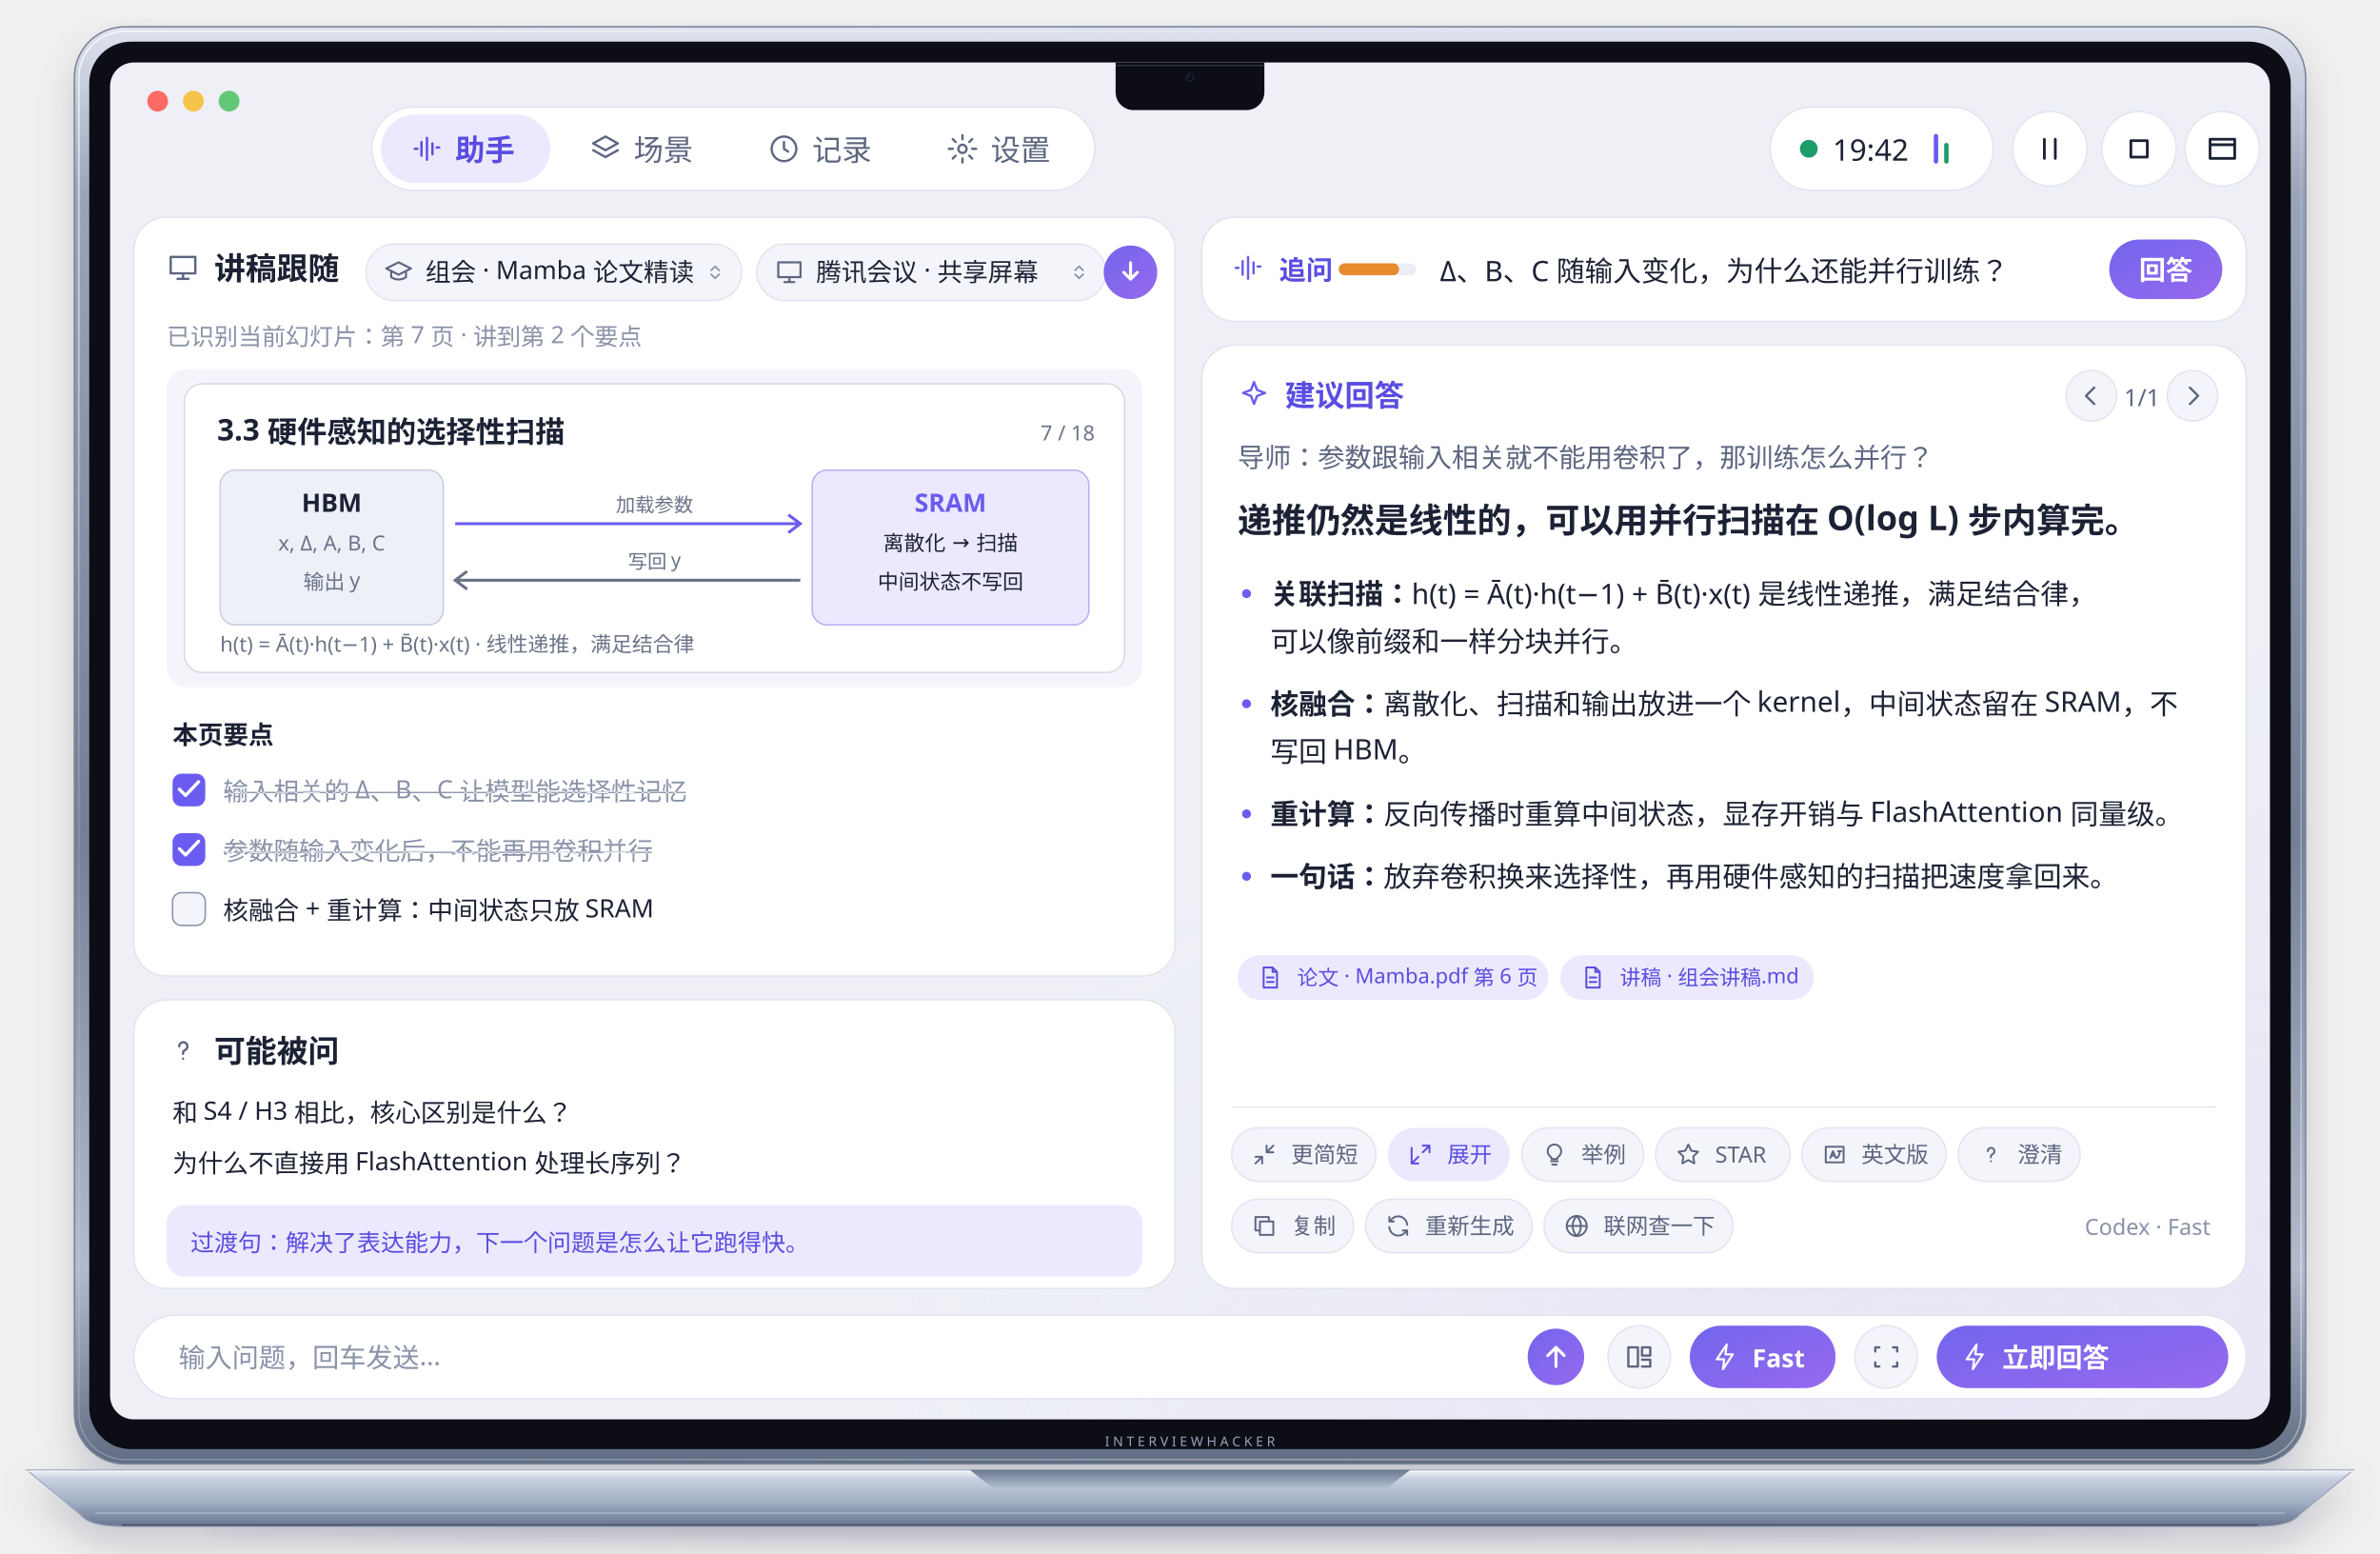
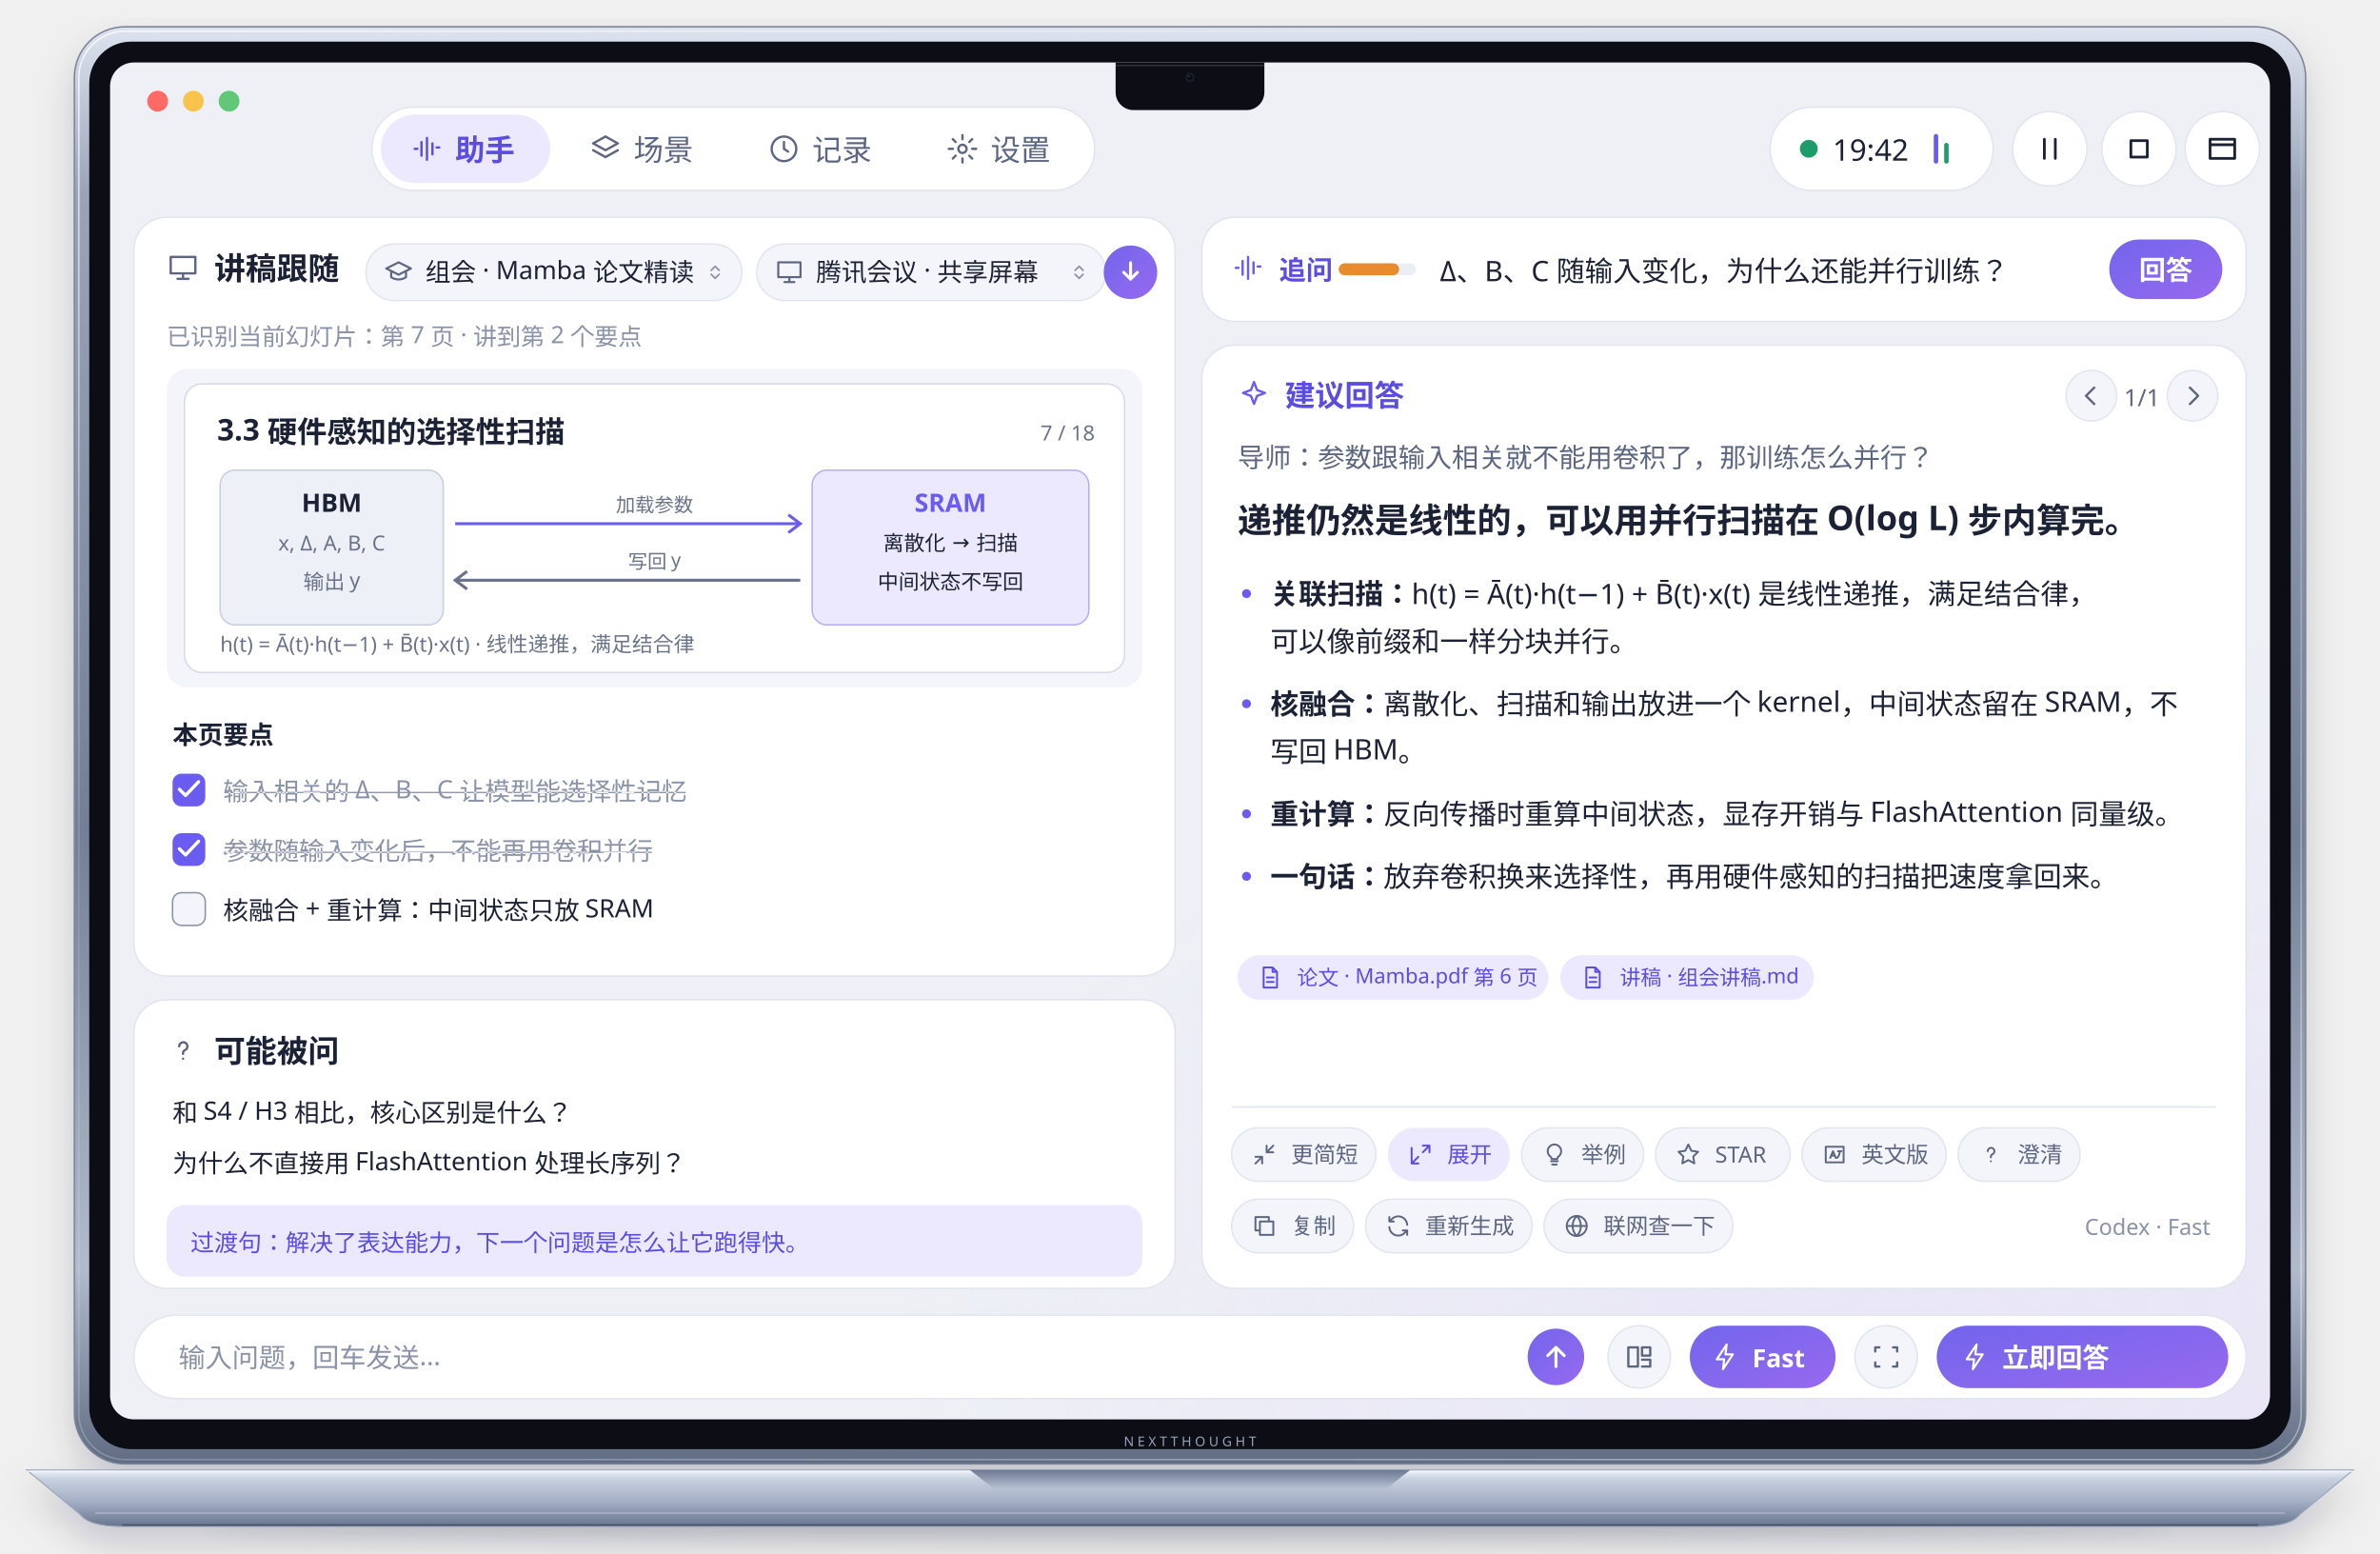
<svg xmlns="http://www.w3.org/2000/svg" width="1600" height="1044" viewBox="0 0 1600 1044" fill="none">
  <defs>
    <linearGradient id="accent" x1="0" y1="0" x2="1" y2="1">
      <stop stop-color="#7265ed" />
      <stop offset="1" stop-color="#9769ee" />
    </linearGradient>
    <linearGradient id="canvas" x1="0" y1="0" x2="1" y2="1">
      <stop stop-color="#eef0f6" />
      <stop offset=".7" stop-color="#eef0f6" />
      <stop offset="1" stop-color="#e9e6f6" />
    </linearGradient>
    <radialGradient id="corner-glow">
      <stop stop-color="#e9e6f6" stop-opacity=".85" />
      <stop offset="1" stop-color="#e9e6f6" stop-opacity="0" />
    </radialGradient>
    <linearGradient id="room" x1="0" y1="0" x2="1" y2="1">
      <stop stop-color="#3a4258" />
      <stop offset="1" stop-color="#1f2434" />
    </linearGradient>
    <linearGradient id="metal" x1="0" y1="0" x2="0" y2="1">
      <stop stop-color="#e1e6f1" />
      <stop offset=".12" stop-color="#9aa4b8" />
      <stop offset=".56" stop-color="#737f96" />
      <stop offset=".86" stop-color="#b2bbcc" />
      <stop offset="1" stop-color="#5d6980" />
    </linearGradient>
    <linearGradient id="rim-light" x1="0" y1="0" x2=".7" y2="1">
      <stop stop-color="#fff" stop-opacity=".8" />
      <stop offset=".42" stop-color="#e0e8fb" stop-opacity=".14" />
      <stop offset="1" stop-color="#fff" stop-opacity=".4" />
    </linearGradient>
    <linearGradient id="base" x1="0" y1="0" x2="0" y2="1">
      <stop stop-color="#f0f3fa" />
      <stop offset=".16" stop-color="#c7d0df" />
      <stop offset=".55" stop-color="#a4b0c5" />
      <stop offset="1" stop-color="#67758f" />
    </linearGradient>
    <linearGradient id="notch" x1="0" y1="0" x2="0" y2="1">
      <stop stop-color="#6c7991" />
      <stop offset="1" stop-color="#b8c3d5" />
    </linearGradient>
    <clipPath id="display">
      <rect x="74" y="42" width="1452" height="912" rx="16" />
    </clipPath>
    <filter id="device-shadow" x="-8%" y="-6%" width="116%" height="126%">
      <feDropShadow dx="0" dy="12" stdDeviation="12" flood-color="#0d1426" flood-opacity=".17" />
    </filter>
    <filter id="contact-shadow" x="-10%" y="-100%" width="120%" height="300%">
      <feGaussianBlur stdDeviation="6" />
    </filter>
    <filter id="card-shadow" x="-20%" y="-20%" width="140%" height="160%">
      <feDropShadow dx="0" dy="18" stdDeviation="20" flood-color="#05070d" flood-opacity=".45" />
    </filter>
    <filter id="phone-shadow" x="-20%" y="-10%" width="140%" height="130%">
      <feDropShadow dx="0" dy="12" stdDeviation="10" flood-color="#0d1426" flood-opacity=".18" />
    </filter>
  </defs>
  <g font-family="'HarmonyOS Sans SC','PingFang SC','Microsoft YaHei',sans-serif" text-rendering="geometricPrecision">
    <ellipse cx="800" cy="1026" rx="660" ry="6" fill="#101626" opacity=".16" filter="url(#contact-shadow)" />
    <g filter="url(#device-shadow)">
      <rect x="50" y="18" width="1500" height="966" rx="34" fill="url(#metal)" stroke="#7b8498" />
      <rect x="53" y="21" width="1494" height="960" rx="31" fill="none" stroke="url(#rim-light)" />
      <rect x="60" y="28" width="1480" height="946" rx="28" fill="#0c0f16" stroke="none" />
      <g clip-path="url(#display)">
        <rect x="74" y="42" width="1452" height="912" rx="16" fill="url(#canvas)" stroke="none" />
        <ellipse cx="1300" cy="900" rx="700" ry="420" fill="url(#corner-glow)" />
        <circle cx="106" cy="68" r="7" fill="#ff6a65" />
        <circle cx="130" cy="68" r="7" fill="#f8c34b" />
        <circle cx="154" cy="68" r="7" fill="#62c878" />
        <rect x="250" y="72" width="486" height="56" rx="28" fill="#ffffff" stroke="#e1e5ee" />
        <rect x="256" y="77" width="114" height="46" rx="23" fill="#ece9ff" stroke="none" />
        <g transform="translate(276 89) scale(0.92)" fill="none" stroke="#5a4de0" stroke-width="1.7" stroke-linecap="round" stroke-linejoin="round">
          <path d="M3 12h2m3-5v10m4-13v16m4-12v8m3-5h2" />
        </g>
        <text x="306" y="108" font-size="20" font-weight="600" fill="#5a4de0">助手</text>
        <g transform="translate(396 89) scale(0.92)" fill="none" stroke="#5d6680" stroke-width="1.7" stroke-linecap="round" stroke-linejoin="round">
          <path d="m12 3 9 5-9 5-9-5zM3 13l9 5 9-5" />
        </g>
        <text x="426" y="108" font-size="20" font-weight="500" fill="#5d6680">场景</text>
        <g transform="translate(516 89) scale(0.92)" fill="none" stroke="#5d6680" stroke-width="1.7" stroke-linecap="round" stroke-linejoin="round">
          <path d="M12 7v5l3 2M21 12a9 9 0 1 1-18 0 9 9 0 0 1 18 0" />
        </g>
        <text x="546" y="108" font-size="20" font-weight="500" fill="#5d6680">记录</text>
        <g transform="translate(636 89) scale(0.92)" fill="none" stroke="#5d6680" stroke-width="1.7" stroke-linecap="round" stroke-linejoin="round">
          <path d="M12 9a3 3 0 1 0 0 6 3 3 0 0 0 0-6M12 2v3m0 14v3M2 12h3m14 0h3M4.9 4.9l2.1 2.1m10 10 2.1 2.1M4.9 19.1 7 17M17 7l2.1-2.1" />
        </g>
        <text x="666" y="108" font-size="20" font-weight="500" fill="#5d6680">设置</text>
        <rect x="1190" y="72" width="150" height="56" rx="28" fill="#ffffff" stroke="#e1e5ee" />
        <circle cx="1216" cy="100" r="6" fill="#1f9d6a" />
        <text x="1232" y="108" font-size="20" font-weight="500" fill="#1f2335">19:42</text>
        <rect x="1300" y="90" width="3" height="20" rx="1.5" fill="#6a5cf0" stroke="none" />
        <rect x="1307" y="96" width="3" height="14" rx="1.5" fill="#1f9d6a" stroke="none" />
        <circle cx="1378" cy="100" r="25" fill="#ffffff" stroke="#e1e5ee" />
        <g transform="translate(1367 89) scale(0.92)" fill="none" stroke="#1f2335" stroke-width="2" stroke-linecap="round" stroke-linejoin="round">
          <path d="M8 5v14M16 5v14" />
        </g>
        <circle cx="1438" cy="100" r="25" fill="#ffffff" stroke="#e1e5ee" />
        <g transform="translate(1427 89) scale(0.92)" fill="none" stroke="#1f2335" stroke-width="2" stroke-linecap="round" stroke-linejoin="round">
          <path d="M6 6h12v12H6z" />
        </g>
        <circle cx="1494" cy="100" r="25" fill="#ffffff" stroke="#e1e5ee" />
        <g transform="translate(1483 89) scale(0.92)" fill="none" stroke="#1f2335" stroke-width="2" stroke-linecap="round" stroke-linejoin="round">
          <path d="M3 5h18v14H3zM3 9h18" />
        </g>
        <rect x="90" y="146" width="700" height="510" rx="22" fill="#ffffff" stroke="#e1e5ee" />
        <g transform="translate(112 169) scale(0.92)" fill="none" stroke="#5d6680" stroke-width="1.7" stroke-linecap="round" stroke-linejoin="round">
          <path d="M3 4h18v12H3zM12 16v4M8 20h8" />
        </g>
        <text x="144" y="188" font-size="21" font-weight="600" fill="#1f2335">讲稿跟随</text>
        <rect x="246" y="164" width="252.72" height="38" rx="19" fill="#f4f5fa" stroke="#e1e5ee" />
        <g transform="translate(258 173) scale(0.83)" fill="none" stroke="#5d6680" stroke-width="1.7" stroke-linecap="round" stroke-linejoin="round">
          <path d="m2 9 10-5 10 5-10 5zM6 11v5c3.5 2.5 8.5 2.5 12 0v-5" />
        </g>
        <text x="286" y="189" font-size="17" font-weight="500" fill="#1f2335">组会 · Mamba 论文精读</text>
        <g transform="translate(472.72 175) scale(0.67)" fill="none" stroke="#8a92a8" stroke-width="1.7" stroke-linecap="round" stroke-linejoin="round">
          <path d="m8 10 4-4 4 4M8 14l4 4 4-4" />
        </g>
        <rect x="508.72" y="164" width="234.7" height="38" rx="19" fill="#f4f5fa" stroke="#e1e5ee" />
        <g transform="translate(520.72 173) scale(0.83)" fill="none" stroke="#5d6680" stroke-width="1.7" stroke-linecap="round" stroke-linejoin="round">
          <path d="M3 4h18v12H3zM12 16v4M8 20h8" />
        </g>
        <text x="548.72" y="189" font-size="17" font-weight="500" fill="#1f2335">腾讯会议 · 共享屏幕</text>
        <g transform="translate(717.42 175) scale(0.67)" fill="none" stroke="#8a92a8" stroke-width="1.7" stroke-linecap="round" stroke-linejoin="round">
          <path d="m8 10 4-4 4 4M8 14l4 4 4-4" />
        </g>
        <circle cx="760" cy="183" r="18" fill="url(#accent)" />
        <g transform="translate(749 172) scale(0.92)" fill="none" stroke="#fff" stroke-width="2.2" stroke-linecap="round" stroke-linejoin="round">
          <path d="M12 5v12m-5-5 5 5 5-5" />
        </g>
        <text x="112" y="232" font-size="16" font-weight="400" fill="#8a92a8">已识别当前幻灯片：第 7 页 · 讲到第 2 个要点</text>
        <rect x="112" y="248" width="656" height="214" rx="14" fill="#f4f5fa" stroke="none" />
        <rect x="124" y="258" width="632" height="194" rx="12" fill="#ffffff" stroke="#d7dbe6" />
        <text x="146" y="296" font-size="20" font-weight="600" fill="#1f2335">3.3  硬件感知的选择性扫描</text>
        <text x="736" y="296" font-size="14" font-weight="500" fill="#6a7388" text-anchor="end">7 / 18</text>
        <rect x="148" y="316" width="150" height="104" rx="10" fill="#eef0f8" stroke="#c9cee0" />
        <text x="223" y="344" font-size="17" font-weight="600" fill="#1f2335" text-anchor="middle">HBM</text>
        <text x="223" y="370" font-size="14" font-weight="400" fill="#6a7388" text-anchor="middle">x, Δ, A, B, C</text>
        <text x="223" y="396" font-size="14" font-weight="400" fill="#6a7388" text-anchor="middle">输出 y</text>
        <rect x="546" y="316" width="186" height="104" rx="10" fill="#ece9ff" stroke="#b8aef5" />
        <text x="639" y="344" font-size="17" font-weight="600" fill="#6a5cf0" text-anchor="middle">SRAM</text>
        <text x="639" y="370" font-size="14" font-weight="400" fill="#1f2335" text-anchor="middle">离散化 → 扫描</text>
        <text x="639" y="396" font-size="14" font-weight="400" fill="#1f2335" text-anchor="middle">中间状态不写回</text>
        <path d="M306 352H538m-8-6 8 6-8 6" stroke="#6a5cf0" stroke-width="2" fill="none" />
        <path d="M538 390H306m8-6-8 6 8 6" stroke="#6a7388" stroke-width="2" fill="none" />
        <text x="440" y="344" font-size="13" font-weight="400" fill="#6a7388" text-anchor="middle">加载参数</text>
        <text x="440" y="382" font-size="13" font-weight="400" fill="#6a7388" text-anchor="middle">写回 y</text>
        <text x="148" y="438" font-size="14" font-weight="400" fill="#6a7388">h(t) = Ā(t)·h(t−1) + B̄(t)·x(t)  · 线性递推，满足结合律</text>
        <text x="116" y="500" font-size="17" font-weight="600" fill="#1f2335">本页要点</text>
        <rect x="116" y="520" width="22" height="22" rx="6" fill="#6a5cf0" stroke="none" />
        <g transform="translate(116 519) scale(0.92)" fill="none" stroke="#fff" stroke-width="2.4" stroke-linecap="round" stroke-linejoin="round">
          <path d="m5 12.5 4.5 4.5L19 7" />
        </g>
        <text x="150" y="538" font-size="17" font-weight="400" fill="#8a92a8" text-decoration="line-through">输入相关的 Δ、B、C 让模型能选择性记忆</text>
        <rect x="116" y="560" width="22" height="22" rx="6" fill="#6a5cf0" stroke="none" />
        <g transform="translate(116 559) scale(0.92)" fill="none" stroke="#fff" stroke-width="2.4" stroke-linecap="round" stroke-linejoin="round">
          <path d="m5 12.5 4.5 4.5L19 7" />
        </g>
        <text x="150" y="578" font-size="17" font-weight="400" fill="#8a92a8" text-decoration="line-through">参数随输入变化后，不能再用卷积并行</text>
        <rect x="116" y="600" width="22" height="22" rx="6" fill="#f4f5fa" stroke="#8a92a8" />
        <text x="150" y="618" font-size="17" font-weight="400" fill="#1f2335">核融合 + 重计算：中间状态只放 SRAM</text>
        <rect x="90" y="672" width="700" height="194" rx="22" fill="#ffffff" stroke="#e1e5ee" />
        <g transform="translate(112 695) scale(0.92)" fill="none" stroke="#5d6680" stroke-width="1.7" stroke-linecap="round" stroke-linejoin="round">
          <path d="M9.2 9a3 3 0 1 1 4.3 2.7c-.9.4-1.5 1.2-1.5 2.2v.6M12 18h.01" />
        </g>
        <text x="144" y="714" font-size="21" font-weight="600" fill="#1f2335">可能被问</text>
        <text x="116" y="754" font-size="17" fill="#1f2335" font-weight="400">和 S4 / H3 相比，核心区别是什么？</text>
        <text x="116" y="788" font-size="17" fill="#1f2335" font-weight="400">为什么不直接用 FlashAttention 处理长序列？</text>
        <rect x="112" y="810" width="656" height="48" rx="12" fill="#ece9ff" stroke="none" />
        <text x="128" y="841" font-size="16" font-weight="500" fill="#5a4de0">过渡句：解决了表达能力，下一个问题是怎么让它跑得快。</text>
        <rect x="808" y="146" width="702" height="70" rx="22" fill="#ffffff" stroke="#e1e5ee" />
        <g transform="translate(828 169) scale(0.92)" fill="none" stroke="#6a5cf0" stroke-width="1.7" stroke-linecap="round" stroke-linejoin="round">
          <path d="M3 12h2m3-5v10m4-13v16m4-12v8m3-5h2" />
        </g>
        <text x="860" y="188" font-size="18" font-weight="600" fill="#5a4de0">追问</text>
        <rect x="900" y="177" width="52" height="8" rx="4" fill="#eceef6" stroke="none" />
        <rect x="900" y="177" width="40.56" height="8" rx="4" fill="#e88a2e" stroke="none" />
        <text x="968" y="189" font-size="19" font-weight="500" fill="#1f2335">Δ、B、C 随输入变化，为什么还能并行训练？</text>
        <rect x="1418" y="161" width="76" height="40" rx="20" fill="url(#accent)" stroke="none" />
        <text x="1456" y="188" font-size="18" font-weight="600" fill="#fff" text-anchor="middle">回答</text>
        <rect x="808" y="232" width="702" height="634" rx="22" fill="#ffffff" stroke="#e1e5ee" />
        <g transform="translate(832 254) scale(0.92)" fill="none" stroke="#6a5cf0" stroke-width="1.7" stroke-linecap="round" stroke-linejoin="round">
          <path d="m12 3 2.2 5.8L20 11l-5.8 2.2L12 19l-2.2-5.8L4 11l5.8-2.2z" />
        </g>
        <text x="864" y="273" font-size="20" font-weight="600" fill="#5a4de0">建议回答</text>
        <circle cx="1406" cy="266" r="17" fill="#f4f5fa" stroke="#e1e5ee" />
        <g transform="translate(1395 255) scale(0.92)" fill="none" stroke="#5d6680" stroke-width="1.7" stroke-linecap="round" stroke-linejoin="round">
          <path d="m14 6-6 6 6 6" />
        </g>
        <text x="1440" y="273" font-size="16" font-weight="500" fill="#5d6680" text-anchor="middle">1/1</text>
        <circle cx="1474" cy="266" r="17" fill="#f4f5fa" stroke="#e1e5ee" />
        <g transform="translate(1463 255) scale(0.92)" fill="none" stroke="#5d6680" stroke-width="1.7" stroke-linecap="round" stroke-linejoin="round">
          <path d="m10 6 6 6-6 6" />
        </g>
        <text x="832" y="314" font-size="18" fill="#5d6680" font-weight="400">导师：参数跟输入相关就不能用卷积了，那训练怎么并行？</text>
        <text x="832" y="358" font-size="23" fill="#1f2335" font-weight="400">
          <tspan font-weight="600" fill="#1f2335">递推仍然是线性的，可以用并行扫描在 O(log L) 步内算完。</tspan>
        </text>
        <circle cx="838" cy="399" r="3" fill="#6a5cf0" />
        <text x="854" y="406" font-size="19" fill="#1f2335" font-weight="400">
          <tspan font-weight="600" fill="#1f2335">关联扫描：</tspan>h(t) = Ā(t)·h(t−1) + B̄(t)·x(t) 是线性递推，满足结合律，</text>
        <text x="854" y="438" font-size="19" fill="#1f2335" font-weight="400">可以像前缀和一样分块并行。</text>
        <circle cx="838" cy="473" r="3" fill="#6a5cf0" />
        <text x="854" y="480" font-size="19" fill="#1f2335" font-weight="400">
          <tspan font-weight="600" fill="#1f2335">核融合：</tspan>离散化、扫描和输出放进一个 kernel，中间状态留在 SRAM，不</text>
        <text x="854" y="512" font-size="19" fill="#1f2335" font-weight="400">写回 HBM。</text>
        <circle cx="838" cy="547" r="3" fill="#6a5cf0" />
        <text x="854" y="554" font-size="19" fill="#1f2335" font-weight="400">
          <tspan font-weight="600" fill="#1f2335">重计算：</tspan>反向传播时重算中间状态，显存开销与 FlashAttention 同量级。</text>
        <circle cx="838" cy="589" r="3" fill="#6a5cf0" />
        <text x="854" y="596" font-size="19" fill="#1f2335" font-weight="400">
          <tspan font-weight="600" fill="#1f2335">一句话：</tspan>放弃卷积换来选择性，再用硬件感知的扫描把速度拿回来。</text>
        <rect x="832" y="642" width="208.94" height="30" rx="15" fill="#ece9ff" stroke="none" />
        <g transform="translate(845 648) scale(0.75)" fill="none" stroke="#5a4de0" stroke-width="1.7" stroke-linecap="round" stroke-linejoin="round">
          <path d="M6 3h8l4 4v14H6zM14 3v4h4M9 12h6M9 16h6" />
        </g>
        <text x="872" y="662.04" font-size="14" font-weight="500" fill="#5a4de0">论文 · Mamba.pdf 第 6 页</text>
        <rect x="1048.94" y="642" width="170.44" height="30" rx="15" fill="#ece9ff" stroke="none" />
        <g transform="translate(1061.94 648) scale(0.75)" fill="none" stroke="#5a4de0" stroke-width="1.7" stroke-linecap="round" stroke-linejoin="round">
          <path d="M6 3h8l4 4v14H6zM14 3v4h4M9 12h6M9 16h6" />
        </g>
        <text x="1088.94" y="662.04" font-size="14" font-weight="500" fill="#5a4de0">讲稿 · 组会讲稿.md</text>
        <path d="M828 744L1490 744" stroke="#e1e5ee" />
        <rect x="828" y="758" width="97" height="36" rx="18" fill="#f4f5fa" stroke="#e1e5ee" />
        <g transform="translate(841 767) scale(0.75)" fill="none" stroke="#5d6680" stroke-width="1.7" stroke-linecap="round" stroke-linejoin="round">
          <path d="M4 14h6v6M20 10h-6V4M14 10l6-6M4 20l6-6" />
        </g>
        <text x="868" y="781.4" font-size="15" font-weight="500" fill="#5d6680">更简短</text>
        <rect x="933" y="758" width="82" height="36" rx="18" fill="#ece9ff" stroke="none" />
        <g transform="translate(946 767) scale(0.75)" fill="none" stroke="#5a4de0" stroke-width="1.7" stroke-linecap="round" stroke-linejoin="round">
          <path d="M14 4h6v6M10 20H4v-14M20 4l-6 6M4 20l6-6" />
        </g>
        <text x="973" y="781.4" font-size="15" font-weight="500" fill="#5a4de0">展开</text>
        <rect x="1023" y="758" width="82" height="36" rx="18" fill="#f4f5fa" stroke="#e1e5ee" />
        <g transform="translate(1036 767) scale(0.75)" fill="none" stroke="#5d6680" stroke-width="1.7" stroke-linecap="round" stroke-linejoin="round">
          <path d="M9 18h6M10 21h4M12 3a6 6 0 0 0-3.5 10.9c.6.5 1 1.2 1 2.1h5c0-.9.4-1.6 1-2.1A6 6 0 0 0 12 3" />
        </g>
        <text x="1063" y="781.4" font-size="15" font-weight="500" fill="#5d6680">举例</text>
        <rect x="1113" y="758" width="90.4" height="36" rx="18" fill="#f4f5fa" stroke="#e1e5ee" />
        <g transform="translate(1126 767) scale(0.75)" fill="none" stroke="#5d6680" stroke-width="1.7" stroke-linecap="round" stroke-linejoin="round">
          <path d="m12 3 2.7 5.6 6.1.9-4.4 4.3 1 6.1L12 17l-5.4 2.9 1-6.1-4.4-4.3 6.1-.9z" />
        </g>
        <text x="1153" y="781.4" font-size="15" font-weight="500" fill="#5d6680">STAR</text>
        <rect x="1211.4" y="758" width="97" height="36" rx="18" fill="#f4f5fa" stroke="#e1e5ee" />
        <g transform="translate(1224.4 767) scale(0.75)" fill="none" stroke="#5d6680" stroke-width="1.7" stroke-linecap="round" stroke-linejoin="round">
          <path d="M4 5h16v14H4zM8 15l2.5-6 2.5 6M8.8 13h3.4M15 9h3M16.5 9c0 3-1 5-2.5 6" />
        </g>
        <text x="1251.4" y="781.4" font-size="15" font-weight="500" fill="#5d6680">英文版</text>
        <rect x="1316.4" y="758" width="82" height="36" rx="18" fill="#f4f5fa" stroke="#e1e5ee" />
        <g transform="translate(1329.4 767) scale(0.75)" fill="none" stroke="#5d6680" stroke-width="1.7" stroke-linecap="round" stroke-linejoin="round">
          <path d="M9.2 9a3 3 0 1 1 4.3 2.7c-.9.4-1.5 1.2-1.5 2.2v.6M12 18h.01" />
        </g>
        <text x="1356.4" y="781.4" font-size="15" font-weight="500" fill="#5d6680">澄清</text>
        <rect x="828" y="806" width="82" height="36" rx="18" fill="#f4f5fa" stroke="#e1e5ee" />
        <g transform="translate(841 815) scale(0.75)" fill="none" stroke="#5d6680" stroke-width="1.7" stroke-linecap="round" stroke-linejoin="round">
          <path d="M8 8h12v12H8zM16 8V4H4v12h4" />
        </g>
        <text x="868" y="829.4" font-size="15" font-weight="500" fill="#5d6680">复制</text>
        <rect x="918" y="806" width="112" height="36" rx="18" fill="#f4f5fa" stroke="#e1e5ee" />
        <g transform="translate(931 815) scale(0.75)" fill="none" stroke="#5d6680" stroke-width="1.7" stroke-linecap="round" stroke-linejoin="round">
          <path d="M20 11a8 8 0 0 0-14-4.9L4 8M4 4v4h4M4 13a8 8 0 0 0 14 4.9L20 16m0 4v-4h-4" />
        </g>
        <text x="958" y="829.4" font-size="15" font-weight="500" fill="#5d6680">重新生成</text>
        <rect x="1038" y="806" width="127" height="36" rx="18" fill="#f4f5fa" stroke="#e1e5ee" />
        <g transform="translate(1051 815) scale(0.75)" fill="none" stroke="#5d6680" stroke-width="1.7" stroke-linecap="round" stroke-linejoin="round">
          <path d="M21 12a9 9 0 1 1-18 0 9 9 0 0 1 18 0M3 12h18M12 3c2.5 2.6 3.7 5.6 3.7 9s-1.2 6.4-3.7 9c-2.5-2.6-3.7-5.6-3.7-9S9.5 5.6 12 3" />
        </g>
        <text x="1078" y="829.4" font-size="15" font-weight="500" fill="#5d6680">联网查一下</text>
        <text x="1486" y="830" font-size="15" font-weight="400" fill="#8a92a8" text-anchor="end">Codex · Fast</text>
        <rect x="90" y="884" width="1420" height="56" rx="28" fill="#ffffff" stroke="#e1e5ee" />
        <text x="120" y="919" font-size="18" font-weight="400" fill="#8a92a8">输入问题，回车发送…</text>
        <circle cx="1046" cy="912" r="19" fill="url(#accent)" />
        <g transform="translate(1035 901) scale(0.92)" fill="none" stroke="#fff" stroke-width="2.2" stroke-linecap="round" stroke-linejoin="round">
          <path d="M12 19V5m-6 6 6-6 6 6" />
        </g>
        <circle cx="1102" cy="912" r="21" fill="#f4f5fa" stroke="#e1e5ee" />
        <g transform="translate(1091 901) scale(0.92)" fill="none" stroke="#5d6680" stroke-width="1.7" stroke-linecap="round" stroke-linejoin="round">
          <path d="M4 5h7v14H4zM14 5h6v6h-6zM14 14h6v5h-6" />
        </g>
        <rect x="1136" y="891" width="98" height="42" rx="21" fill="url(#accent)" stroke="none" />
        <g transform="translate(1150 902) scale(0.83)" fill="none" stroke="#fff" stroke-width="1.7" stroke-linecap="round" stroke-linejoin="round">
          <path d="M13 2 5 14h6l-1 8 8-12h-6z" />
        </g>
        <text x="1178" y="919" font-size="17" font-weight="600" fill="#fff">Fast</text>
        <circle cx="1268" cy="912" r="21" fill="#f4f5fa" stroke="#e1e5ee" />
        <g transform="translate(1257 901) scale(0.92)" fill="none" stroke="#5d6680" stroke-width="1.7" stroke-linecap="round" stroke-linejoin="round">
          <path d="M4 8V5h3M17 5h3v3M20 16v3h-3M7 19H4v-3" />
        </g>
        <rect x="1302" y="891" width="196" height="42" rx="21" fill="url(#accent)" stroke="none" />
        <g transform="translate(1318 902) scale(0.83)" fill="none" stroke="#fff" stroke-width="1.7" stroke-linecap="round" stroke-linejoin="round">
          <path d="M13 2 5 14h6l-1 8 8-12h-6z" />
        </g>
        <text x="1346" y="919" font-size="18" font-weight="600" fill="#fff">立即回答</text>
        <path d="M750 42H850V62C850 68.627 844.627 74 838 74H762C755.373 74 750 68.627 750 62V42Z" fill="#0c0f16" />
        <circle cx="800" cy="52" r="2.5" fill="#090d15" stroke="#182131" stroke-width="1" />
        <circle cx="799.2" cy="51.2" r=".7" fill="#354156" opacity=".7" />
      </g>
      <path d="M88 44H1511" stroke="#fff" stroke-opacity=".14" />
-       <text x="800" y="972" font-size="9" font-weight="500" fill="#98a3ba" text-anchor="middle">I N T E R V I E W H A C K E R</text>
+       <text x="800" y="972" font-size="9" font-weight="500" fill="#98a3ba" text-anchor="middle">N E X T T H O U G H T</text>
      <path d="M18 988H1582L1546 1018Q1540 1026 1518 1026H82Q60 1026 54 1018Z" fill="url(#base)" stroke="#9ca6bb" stroke-width=".8" />
      <path d="M18 989H1582" stroke="#f4f6fd" stroke-opacity=".8" />
      <path d="M652 988H948L934 999Q932 1001 926 1001H674Q668 1001 666 999Z" fill="url(#notch)" />
      <path d="M64 1017H1536" stroke="#f0f3fc" stroke-opacity=".34" />
      <path d="M82 1025H1518" stroke="#3a4356" stroke-opacity=".74" />
    </g>
  </g>
</svg>
